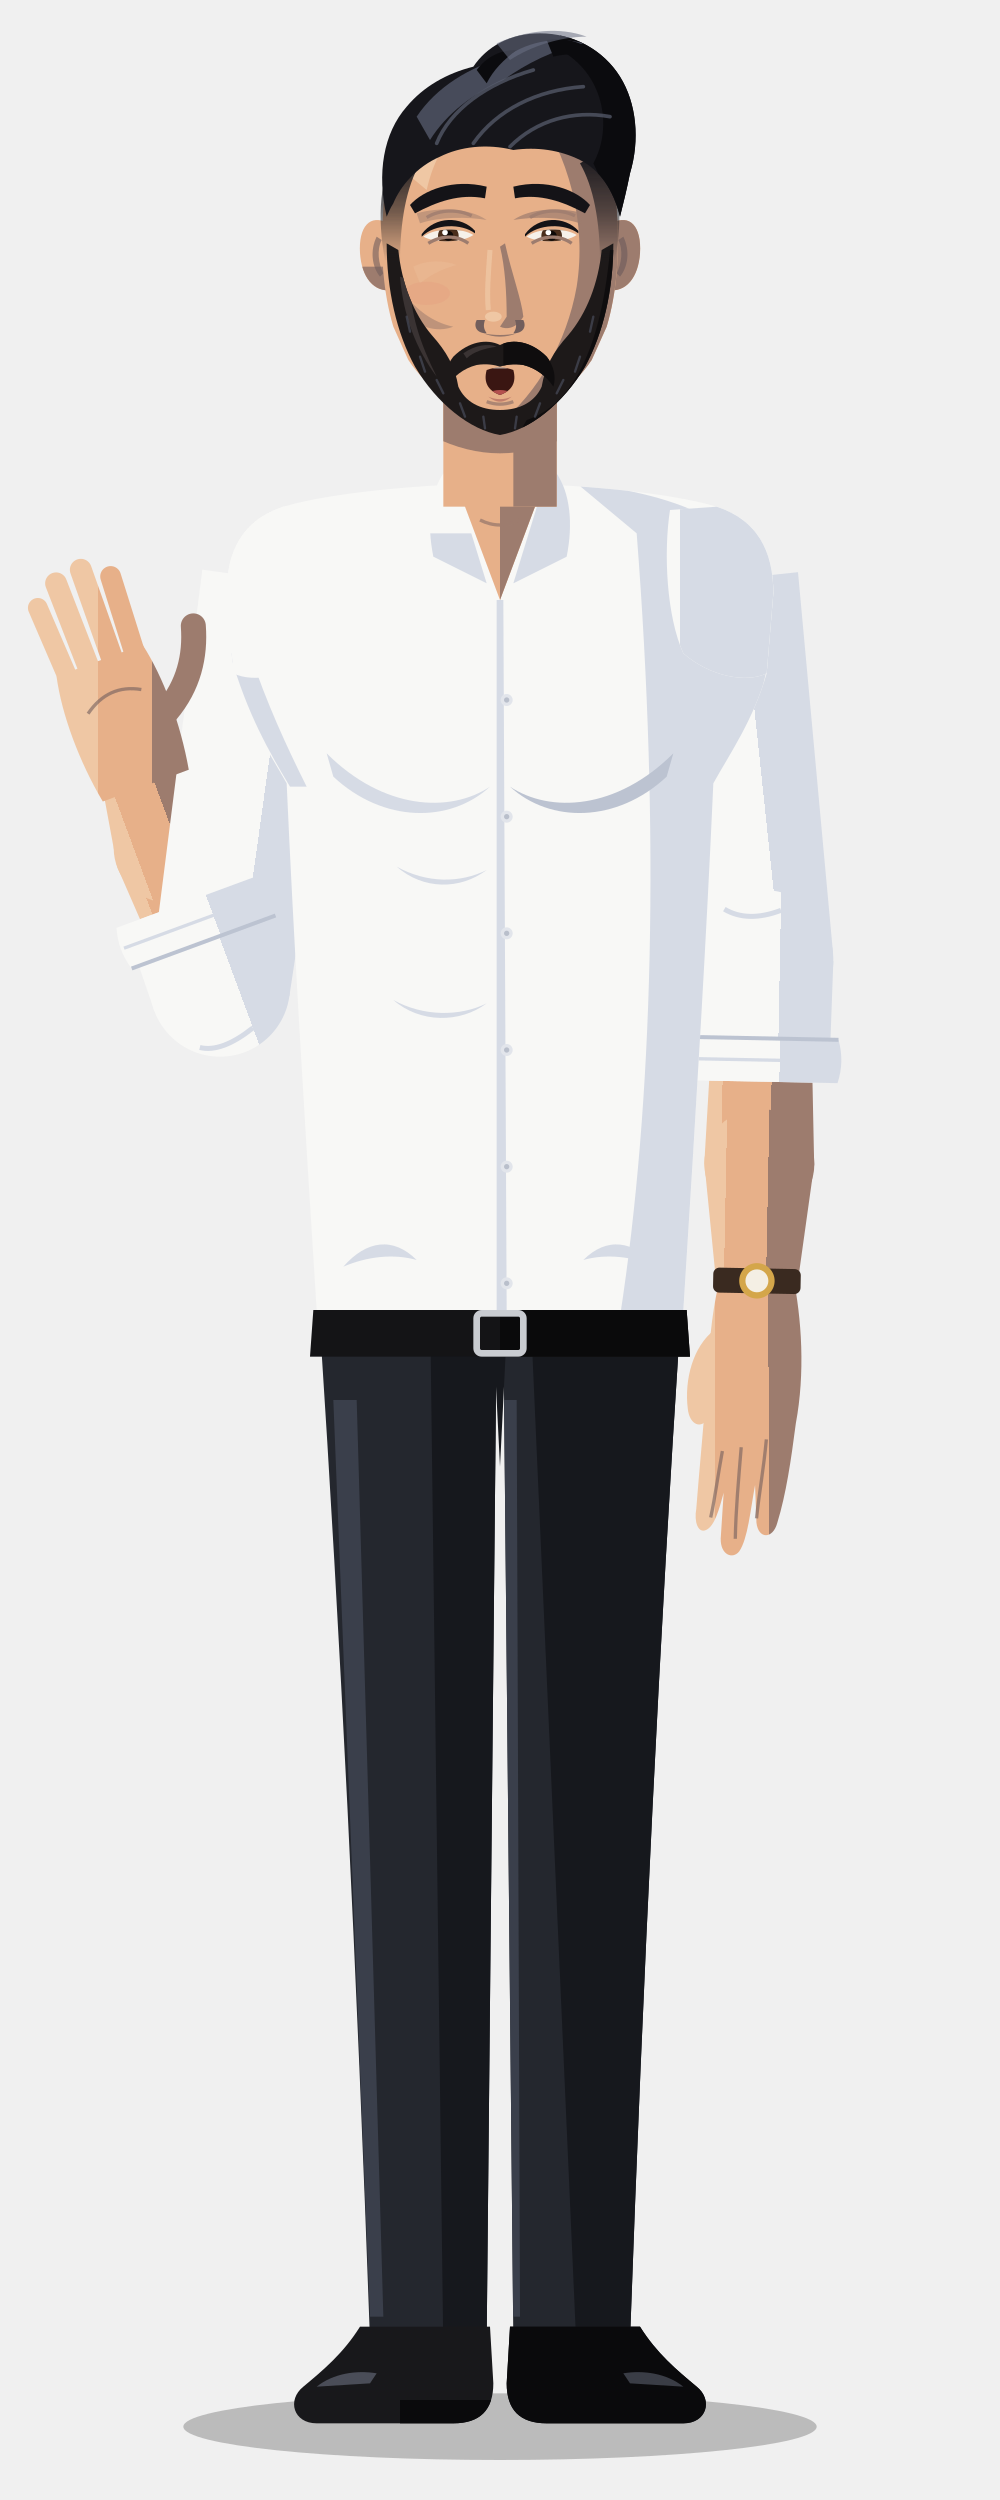
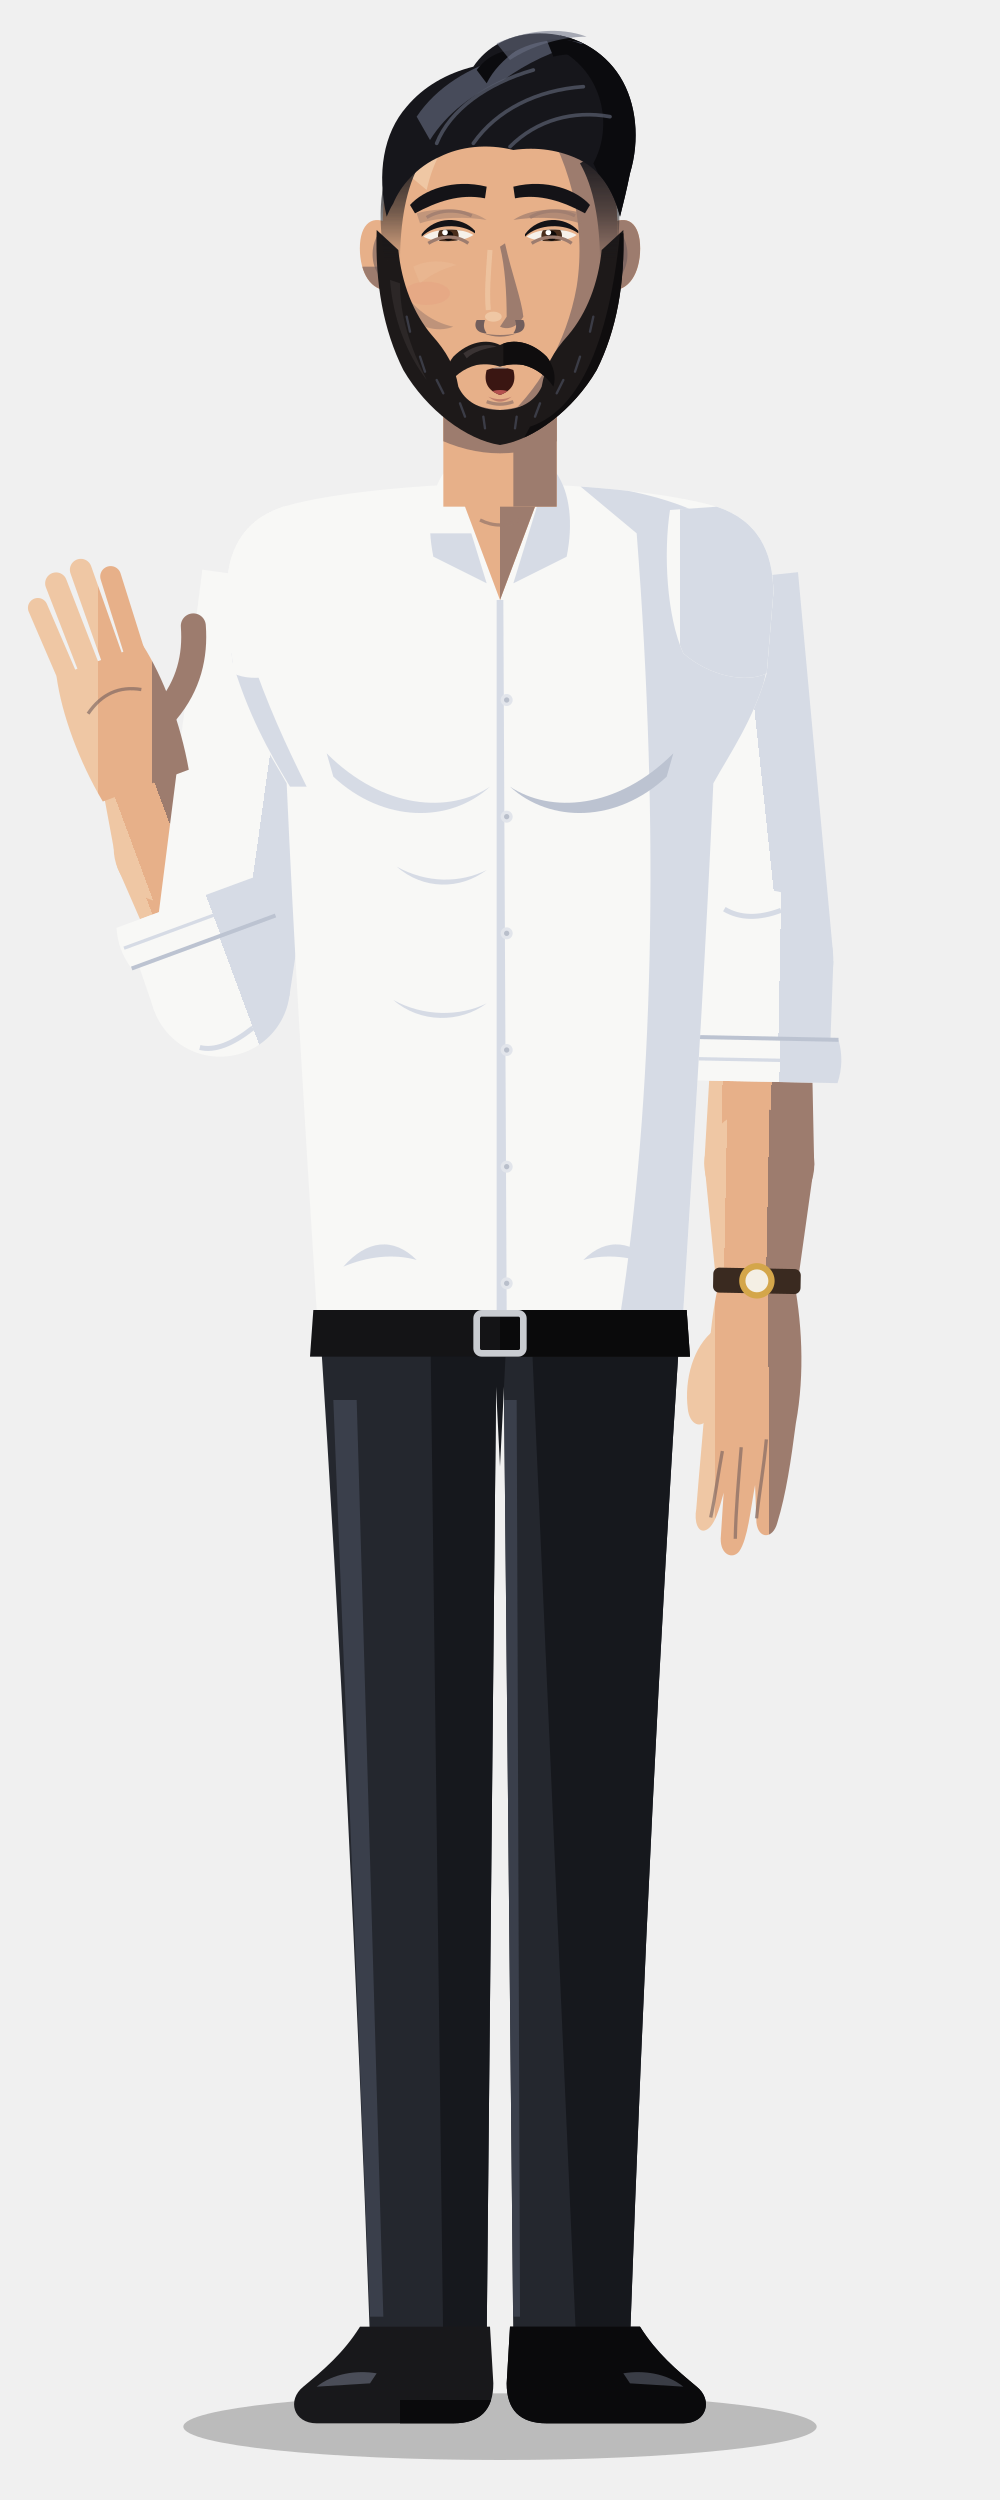
<svg xmlns="http://www.w3.org/2000/svg" viewBox="0 0 600 1500" width="600" height="1500">
  <defs>
    <linearGradient id="fade" x1="0" y1="0" x2="0" y2="1">
      <stop offset="0" stop-color="#16161b" stop-opacity="1" />
      <stop offset="0.55" stop-color="#16161b" stop-opacity="0.55" />
      <stop offset="1" stop-color="#16161b" stop-opacity="0" />
    </linearGradient>
    <clipPath id="c1">
      <path d="M192,796 L298,796 L292,1404 L222,1404 C214,1180 204,980 192,796 Z" />
    </clipPath>
    <clipPath id="c2">
      <path d="M 408,796 L 302,796 L 308,1404 L 378,1404 C 386,1180 396,980 408,796 Z" />
    </clipPath>
    <clipPath id="c3">
      <path d="M216,1396 L294,1396 L296,1430 C296,1446 288,1454 272,1454 L190,1454 C176,1454 172,1440 182,1432 C194,1422 206,1412 216,1396 Z" />
    </clipPath>
    <clipPath id="c4">
      <path d="M 384,1396 L 306,1396 L 304,1430 C 304,1446 312,1454 328,1454 L 410,1454 C 424,1454 428,1440 418,1432 C 406,1422 394,1412 384,1396 Z" />
    </clipPath>
    <linearGradient id="g5" gradientUnits="userSpaceOnUse" x1="77.1" y1="535.8" x2="137.2" y2="513.6">
      <stop offset="0" stop-color="#efc7a4" />
      <stop offset="0.14" stop-color="#efc7a4" />
      <stop offset="0.14" stop-color="#e7b089" />
      <stop offset="0.6" stop-color="#e7b089" />
      <stop offset="0.6" stop-color="#9d7c6e" />
      <stop offset="1" stop-color="#9d7c6e" />
    </linearGradient>
    <linearGradient id="g6" gradientUnits="userSpaceOnUse" x1="64.4" y1="488.3" x2="116.0" y2="469.2">
      <stop offset="0" stop-color="#efc7a4" />
      <stop offset="0.14" stop-color="#efc7a4" />
      <stop offset="0.14" stop-color="#e7b089" />
      <stop offset="0.6" stop-color="#e7b089" />
      <stop offset="0.6" stop-color="#9d7c6e" />
      <stop offset="1" stop-color="#9d7c6e" />
    </linearGradient>
    <linearGradient id="g7" gradientUnits="userSpaceOnUse" x1="105.9" y1="464.0" x2="192.1" y2="476.0">
      <stop offset="0" stop-color="#f8f8f6" />
      <stop offset="0.62" stop-color="#f8f8f6" />
      <stop offset="0.62" stop-color="#d6dbe5" />
      <stop offset="1" stop-color="#d6dbe5" />
    </linearGradient>
    <linearGradient id="g8" gradientUnits="userSpaceOnUse" x1="85.9" y1="586.9" x2="163.7" y2="558.1">
      <stop offset="0" stop-color="#f8f8f6" />
      <stop offset="0.62" stop-color="#f8f8f6" />
      <stop offset="0.62" stop-color="#d6dbe5" />
      <stop offset="1" stop-color="#d6dbe5" />
    </linearGradient>
    <linearGradient id="g9" gradientUnits="userSpaceOnUse" x1="74.4" y1="568.9" x2="160.8" y2="537.1">
      <stop offset="0" stop-color="#f8f8f6" />
      <stop offset="0.62" stop-color="#f8f8f6" />
      <stop offset="0.62" stop-color="#d6dbe5" />
      <stop offset="1" stop-color="#d6dbe5" />
    </linearGradient>
    <linearGradient id="g10" gradientUnits="userSpaceOnUse" x1="26.3" y1="9.7" x2="-26.3" y2="-9.7">
      <stop offset="0" stop-color="#efc7a4" />
      <stop offset="0.14" stop-color="#efc7a4" />
      <stop offset="0.14" stop-color="#e7b089" />
      <stop offset="0.6" stop-color="#e7b089" />
      <stop offset="0.6" stop-color="#9d7c6e" />
      <stop offset="1" stop-color="#9d7c6e" />
    </linearGradient>
    <linearGradient id="g11" gradientUnits="userSpaceOnUse" x1="424.1" y1="673.0" x2="488.0" y2="674.3">
      <stop offset="0" stop-color="#efc7a4" />
      <stop offset="0.14" stop-color="#efc7a4" />
      <stop offset="0.14" stop-color="#e7b089" />
      <stop offset="0.6" stop-color="#e7b089" />
      <stop offset="0.6" stop-color="#9d7c6e" />
      <stop offset="1" stop-color="#9d7c6e" />
    </linearGradient>
    <linearGradient id="g12" gradientUnits="userSpaceOnUse" x1="427.1" y1="743.6" x2="482.1" y2="744.7">
      <stop offset="0" stop-color="#efc7a4" />
      <stop offset="0.14" stop-color="#efc7a4" />
      <stop offset="0.14" stop-color="#e7b089" />
      <stop offset="0.6" stop-color="#e7b089" />
      <stop offset="0.6" stop-color="#9d7c6e" />
      <stop offset="1" stop-color="#9d7c6e" />
    </linearGradient>
    <linearGradient id="g13" gradientUnits="userSpaceOnUse" x1="402.7" y1="466.6" x2="489.3" y2="457.4">
      <stop offset="0" stop-color="#f8f8f6" />
      <stop offset="0.62" stop-color="#f8f8f6" />
      <stop offset="0.62" stop-color="#d6dbe5" />
      <stop offset="1" stop-color="#d6dbe5" />
    </linearGradient>
    <linearGradient id="g14" gradientUnits="userSpaceOnUse" x1="415.9" y1="605.2" x2="498.9" y2="606.8">
      <stop offset="0" stop-color="#f8f8f6" />
      <stop offset="0.62" stop-color="#f8f8f6" />
      <stop offset="0.62" stop-color="#d6dbe5" />
      <stop offset="1" stop-color="#d6dbe5" />
    </linearGradient>
    <linearGradient id="g15" gradientUnits="userSpaceOnUse" x1="410.8" y1="635.1" x2="502.8" y2="636.9">
      <stop offset="0" stop-color="#f8f8f6" />
      <stop offset="0.62" stop-color="#f8f8f6" />
      <stop offset="0.62" stop-color="#d6dbe5" />
      <stop offset="1" stop-color="#d6dbe5" />
    </linearGradient>
    <linearGradient id="g16" gradientUnits="userSpaceOnUse" x1="28.0" y1="0.6" x2="-28.0" y2="-0.6">
      <stop offset="0" stop-color="#efc7a4" />
      <stop offset="0.14" stop-color="#efc7a4" />
      <stop offset="0.14" stop-color="#e7b089" />
      <stop offset="0.6" stop-color="#e7b089" />
      <stop offset="0.6" stop-color="#9d7c6e" />
      <stop offset="1" stop-color="#9d7c6e" />
    </linearGradient>
    <clipPath id="c17">
      <path d="M300,290 C268,290 204,294 170,304 C146,312 136,330 136,356 L140,404 C148,432 162,452 172,470 C176,560 182,660 190,786 L410,786 C418,660 424,560 428,470 C438,452 452,432 460,404 L464,356 C464,330 454,312 430,304 C396,294 332,290 300,290 Z" />
    </clipPath>
    <clipPath id="c18">
      <path d="M276,296 L324,296 L300,360 Z" />
    </clipPath>
    <clipPath id="c19">
      <path d="M266,284 C258,296 256,314 260,334 L292,350 L276,298 Z" />
    </clipPath>
    <clipPath id="c20">
      <path d="M 334,284 C 342,296 344,314 340,334 L 308,350 L 324,298 Z" />
    </clipPath>
    <clipPath id="c21">
      <path d="M188,786 L412,786 L414,814 L186,814 Z" />
    </clipPath>
    <clipPath id="c22">
      <path d="M170,304 C146,312 136,330 136,356 L140,404 C152,410 174,406 190,392 C200,370 202,332 198,306 Z" />
    </clipPath>
    <clipPath id="c23">
      <path d="M 430,304 C 454,312 464,330 464,356 L 460,404 C 448,410 426,406 410,392 C 400,370 398,332 402,306 Z" />
    </clipPath>
    <clipPath id="c24">
      <path d="M233,134 C222,128 215,136 216,152 C217,166 224,176 236,174 Z" />
    </clipPath>
    <clipPath id="c25">
      <path d="M 367,134 C 378,128 385,136 384,152 C 383,166 376,176 364,174 Z" />
    </clipPath>
    <clipPath id="c26">
      <path d="M266,220 L266,304 L334,304 L334,220 Z" />
    </clipPath>
    <clipPath id="c27">
-       <path d="M300,64 C341,64 369,88 370,126 C372,152 370,176 364,196 L355,216 C343,234 324,247 300,249 C276,247 257,234 245,216 L236,196 C230,176 228,152 230,126 C231,88 259,64 300,64 Z" />
+       <path d="M300,64 C341,64 369,88 370,126 C372,152 368,176 360,196 L351,214 C340,232 322,244 300,246 C278,244 260,232 249,214 L240,196 C232,176 228,152 230,126 C231,88 259,64 300,64 Z" />
    </clipPath>
    <clipPath id="c28">
      <path d="M254,142 C261,136.5 277,136.5 284,141 C277,145.85 261,145.85 254,142 Z" />
    </clipPath>
    <clipPath id="c29">
      <path d="M316,142 C323,136.5 339,136.5 346,141 C339,145.85 323,145.85 316,142 Z" />
    </clipPath>
    <clipPath id="c30">
-       <path d="M232,146 C232,174 238,200 249,220 C262,242 282,258 300,261 C318,258 338,242 351,220 C362,200 368,174 368,146 L361,150 C359,170 352,188 341,201 C332,211 327,220 325,232 C321,241 312,246 300,246 C288,246 279,241 275,232 C273,220 268,211 259,201 C248,188 241,170 239,150 Z" />
+       <path d="M226,138 C225,170 230,198 242,222 C256,246 280,264 300,267 C320,264 344,246 358,222 C370,198 375,170 374,138 L361,150 C359,170 352,188 341,201 C332,211 327,220 325,232 C321,241 312,246 300,246 C288,246 279,241 275,232 C273,220 268,211 259,201 C248,188 241,170 239,150 Z" />
    </clipPath>
    <clipPath id="c31">
      <path d="M272,214 C281,205 292,203 300,207 C308,203 319,205 328,214 C332,219 334,226 332,232 C328,226 322,221 314,219 C308,218 303,219 300,220 C297,219 292,218 286,219 C278,221 272,226 268,232 C266,226 268,219 272,214 Z" />
    </clipPath>
    <clipPath id="c32">
      <path d="M292,222 Q300,219 308,222 Q311,233 300,237 Q289,233 292,222 Z" />
    </clipPath>
    <clipPath id="c33">
      <path d="M232,130 C226,104 230,80 244,64 C254,52 268,44 284,40 C292,28 306,20 324,20 C344,20 362,30 372,46 C382,62 384,84 378,104 C376,114 374,122 372,130 C368,114 360,102 348,96 C336,90 322,88 308,90 C292,86 276,88 264,94 C250,100 240,112 236,122 C234,125 233,128 232,130 Z" />
    </clipPath>
  </defs>
  <ellipse cx="300" cy="1456" rx="190" ry="20" fill="#000" opacity="0.22" />
  <path d="M192,796 L298,796 L292,1404 L222,1404 C214,1180 204,980 192,796 Z" fill="#24272e" />
  <g clip-path="url(#c1)">
    <path d="M258,780 L304,780 L300,1412 L266,1412 Z" fill="#16181d" />
    <path d="M200,840 L214,840 L230,1390 L222,1390 Z" fill="#3a3f4b" />
  </g>
  <path d="M 408,796 L 302,796 L 308,1404 L 378,1404 C 386,1180 396,980 408,796 Z" fill="#24272e" />
  <g clip-path="url(#c2)">
    <path d="M318,780 L420,780 L420,1412 L346,1412 Z" fill="#16181d" />
    <path d="M 310,840 L 302,840 L 306,1390 L 312,1390 Z" fill="#3a3f4b" />
  </g>
  <path d="M296,800 L300,880 L304,800 Z" fill="#16181d" />
  <path d="M216,1396 L294,1396 L296,1430 C296,1446 288,1454 272,1454 L190,1454 C176,1454 172,1440 182,1432 C194,1422 206,1412 216,1396 Z" fill="#18181b" />
  <g clip-path="url(#c3)">
    <path d="M240,1440 L300,1440 L300,1460 L240,1460 Z" fill="#0a0a0c" />
    <path d="M190,1432 C200,1424 214,1422 226,1424 L222,1430 Z" fill="#4a4d58" />
  </g>
  <path d="M 384,1396 L 306,1396 L 304,1430 C 304,1446 312,1454 328,1454 L 410,1454 C 424,1454 428,1440 418,1432 C 406,1422 394,1412 384,1396 Z" fill="#18181b" />
  <g clip-path="url(#c4)">
    <path d="M300,1380 L440,1380 L440,1460 L300,1460 Z" fill="#0a0a0c" />
    <path d="M 410,1432 C 400,1424 386,1422 374,1424 L 378,1430 Z" fill="#3a3d46" />
  </g>
  <path d="M84.0,551.5 L70.3,520.1 L132.2,497.2 L142.2,530.1 Z" fill="url(#g5)" />
  <circle cx="101.2" cy="508.6" r="33.0" fill="url(#g6)" />
  <path d="M70.3,520.1 L58.5,456.5 L99.8,441.2 L132.2,497.2 Z" fill="url(#g6)" />
  <path d="M121.4,341.8 L90.4,586.2 L173.6,597.8 L210.6,354.2 Z" fill="url(#g7)" />
  <circle cx="132.0" cy="592.0" r="42.0" fill="url(#g8)" />
  <path d="M92.6,606.5 L79.1,567.2 L156.1,538.8 L171.4,577.5 Z" fill="url(#g8)" />
  <path d="M165.3,549.3 Q164.5,535.7 156.2,524.9 L69.9,556.7 Q70.7,570.3 79.0,581.1 Z" fill="url(#g9)" />
  <path d="M165.3,549.3 L79.0,581.1" stroke="#bcc3d1" stroke-width="2.4" />
  <path d="M160.8,537.1 L74.4,568.9" stroke="#d6dbe5" stroke-width="2" />
  <path d="M119.9,628.5 q13.1,3.2 31.9,-11.8" fill="none" stroke="#d6dbe5" stroke-width="3" />
  <g transform="translate(84.0,462.0) rotate(159.7)">
    <g transform="scale(1.25,1.25)">
      <path d="M-22,-8 C-26,14 -26,38 -22,56 L22,56 C26,38 26,14 22,-8 Z" fill="url(#g10)" />
      <path d="M-17,52 L-19.0,92" stroke="url(#g10)" stroke-width="10" stroke-linecap="round" />
      <path d="M-6,52 L-6.7,100" stroke="url(#g10)" stroke-width="10.5" stroke-linecap="round" />
      <path d="M6,52 L6.7,98" stroke="url(#g10)" stroke-width="10.5" stroke-linecap="round" />
      <path d="M17,52 L19.0,90" stroke="url(#g10)" stroke-width="9.5" stroke-linecap="round" />
      <path d="M-22,22 C-36,30 -44,42 -48,56" stroke="url(#g10)" stroke-width="12" stroke-linecap="round" fill="none" />
      <path d="M-14,36 Q0,44 14,34" fill="none" stroke="#725e5c" stroke-width="1.6" opacity="0.6" />
    </g>
  </g>
  <path d="M425.5,648.4 L422.6,697.7 L488.5,699.0 L487.5,649.6 Z" fill="url(#g11)" />
  <circle cx="455.6" cy="698.3" r="33.0" fill="url(#g12)" />
  <path d="M422.6,697.7 L431.7,789.6 L475.7,790.4 L488.5,699.0 Z" fill="url(#g12)" />
  <path d="M389.2,352.7 L416.2,580.4 L499.8,571.6 L478.8,343.3 Z" fill="url(#g13)" />
  <circle cx="458.0" cy="576.0" r="42.0" fill="url(#g14)" />
  <path d="M416.0,575.2 L415.8,635.2 L497.8,636.8 L500.0,576.8 Z" fill="url(#g14)" />
  <path d="M503.1,623.9 Q506.8,637.0 502.5,649.9 L410.5,648.1 Q406.8,635.0 411.1,622.1 Z" fill="url(#g15)" />
  <path d="M503.1,623.9 L411.1,622.1" stroke="#bcc3d1" stroke-width="2.4" />
  <path d="M502.8,636.9 L410.8,635.1" stroke="#d6dbe5" stroke-width="2" />
  <path d="M434.6,545.5 q14.0,8.3 34.0,0.7" fill="none" stroke="#d6dbe5" stroke-width="3" />
  <g transform="translate(454.0,776.0) rotate(1.1)">
    <g transform="scale(-1.25,1.25)">
      <path d="M-17,-10 C-22,12 -24,38 -20,62 C-18,80 -16,96 -12,110 C-10,118 -3,118 -2,110 L-1,92 C1,104 2,118 6,124 C9,128 15,126 15,118 L14,96 C16,104 18,112 22,114 C26,116 28,110 27,104 C26,86 24,62 23,40 C22,20 21,6 17,-10 Z" fill="url(#g16)" />
      <path d="M20,18 C30,26 34,42 32,56 C31,64 25,66 22,60 C22,48 20,36 16,28 Z" fill="url(#g16)" />
      <path d="M-6,70 C-5,84 -3,96 -2,108 M6,74 C7,90 8,104 8,118 M15,76 C17,88 18,98 20,108" fill="none" stroke="#725e5c" stroke-width="1.6" opacity="0.6" />
      <rect x="-21" y="-12" width="42" height="12" rx="3" fill="#3a2a20" />
      <circle cx="0" cy="-6" r="8.5" fill="#d4a64a" />
      <circle cx="0" cy="-6" r="5.5" fill="#f4efe4" />
    </g>
  </g>
  <path d="M300,290 C268,290 204,294 170,304 C146,312 136,330 136,356 L140,404 C148,432 162,452 172,470 C176,560 182,660 190,786 L410,786 C418,660 424,560 428,470 C438,452 452,432 460,404 L464,356 C464,330 454,312 430,304 C396,294 332,290 300,290 Z" fill="#f8f8f6" />
  <g clip-path="url(#c17)">
    <path d="M346,290 C406,296 466,316 464,374 C460,422 444,450 430,474 L414,790 L372,790 C392,660 396,500 382,320 Z" fill="#d6dbe5" />
    <path d="M138,392 C148,428 162,452 174,472 L184,472 C172,448 160,422 150,392 Z" fill="#d6dbe5" />
  </g>
  <path d="M196,452 C230,486 270,488 294,472 C270,494 230,494 200,466 Z" fill="#d6dbe5" />
  <path d="M404,452 C370,486 330,488 306,472 C330,494 370,494 400,466 Z" fill="#bcc3d1" />
  <path d="M236,600 C254,610 276,610 292,602 C276,614 252,614 236,600 Z" fill="#d6dbe5" />
  <path d="M206,760 C220,744 236,742 250,756 C236,752 220,754 206,760 Z" fill="#d6dbe5" />
  <path d="M350,756 C364,742 380,744 394,760 C380,754 364,752 350,756 Z" fill="#d6dbe5" />
  <path d="M238,520 C256,530 276,530 292,522 C276,534 254,534 238,520 Z" fill="#d6dbe5" />
  <path d="M276,296 L324,296 L300,360 Z" fill="#e7b089" />
  <g clip-path="url(#c18)">
    <path d="M300,290 L330,290 L300,364 Z" fill="#9d7c6e" />
  </g>
  <path d="M288,312 Q300,318 312,312" fill="none" stroke="#9d7c6e" stroke-width="2" opacity="0.8" />
  <path d="M266,284 C258,296 256,314 260,334 L292,350 L276,298 Z" fill="#f8f8f6" />
  <g clip-path="url(#c19)">
    <path d="M256,320 L292,320 L292,352 L256,352 Z" fill="#d6dbe5" />
  </g>
  <path d="M 334,284 C 342,296 344,314 340,334 L 308,350 L 324,298 Z" fill="#f8f8f6" />
  <g clip-path="url(#c20)">
    <path d="M 334,284 C 342,296 344,314 340,334 L 308,350 L 324,298 Z" fill="#d6dbe5" />
  </g>
  <path d="M268,286 Q300,280 332,286 L326,292 Q300,288 274,292 Z" fill="#d6dbe5" />
  <path d="M298,360 L302,360 L304,786 L298,786 Z" fill="#d6dbe5" />
  <circle cx="304" cy="420" r="3.6" fill="#e2e5eb" />
  <circle cx="304" cy="420" r="1.6" fill="#b9bfcb" />
  <circle cx="304" cy="490" r="3.6" fill="#e2e5eb" />
  <circle cx="304" cy="490" r="1.6" fill="#b9bfcb" />
  <circle cx="304" cy="560" r="3.6" fill="#e2e5eb" />
  <circle cx="304" cy="560" r="1.6" fill="#b9bfcb" />
  <circle cx="304" cy="630" r="3.6" fill="#e2e5eb" />
  <circle cx="304" cy="630" r="1.6" fill="#b9bfcb" />
  <circle cx="304" cy="700" r="3.6" fill="#e2e5eb" />
  <circle cx="304" cy="700" r="1.6" fill="#b9bfcb" />
  <circle cx="304" cy="770" r="3.6" fill="#e2e5eb" />
  <circle cx="304" cy="770" r="1.6" fill="#b9bfcb" />
  <path d="M188,786 L412,786 L414,814 L186,814 Z" fill="#141416" />
  <g clip-path="url(#c21)">
    <path d="M300,780 L420,780 L420,820 L300,820 Z" fill="#0a0a0b" />
  </g>
  <rect x="286" y="788" width="28" height="24" rx="3" fill="none" stroke="#c9ccd1" stroke-width="4" />
  <path d="M170,304 C146,312 136,330 136,356 L140,404 C152,410 174,406 190,392 C200,370 202,332 198,306 Z" fill="#f8f8f6" />
  <path d="M 430,304 C 454,312 464,330 464,356 L 460,404 C 448,410 426,406 410,392 C 400,370 398,332 402,306 Z" fill="#f8f8f6" />
  <g clip-path="url(#c23)">
    <path d="M408,290 L470,290 L470,420 L408,420 Z" fill="#d6dbe5" />
  </g>
  <path d="M233,134 C222,128 215,136 216,152 C217,166 224,176 236,174 Z" fill="#e7b089" />
  <g clip-path="url(#c24)">
    <path d="M200,160 L240,160 L240,190 L200,190 Z" fill="#9d7c6e" />
  </g>
  <path d="M 367,134 C 378,128 385,136 384,152 C 383,166 376,176 364,174 Z" fill="#e7b089" />
  <g clip-path="url(#c25)">
    <path d="M360,120 L400,120 L400,190 L360,190 Z" fill="#9d7c6e" />
  </g>
  <path d="M226,142 C222,150 223,160 228,166 L230,164 C227,158 226,150 229,144 Z" fill="#725e5c" opacity="0.6" />
  <path d="M 374,142 C 378,150 377,160 372,166 L 370,164 C 373,158 374,150 371,144 Z" fill="#725e5c" opacity="0.7" />
  <path d="M266,220 L266,304 L334,304 L334,220 Z" fill="#e7b089" />
  <g clip-path="url(#c26)">
    <path d="M308,210 L340,210 L340,310 L308,310 Z" fill="#9d7c6e" />
    <path d="M260,210 L340,210 L340,262 Q300,282 260,262 Z" fill="#9d7c6e" />
  </g>
-   <path d="M300,64 C341,64 369,88 370,126 C372,152 370,176 364,196 L355,216 C343,234 324,247 300,249 C276,247 257,234 245,216 L236,196 C230,176 228,152 230,126 C231,88 259,64 300,64 Z" fill="#e7b089" />
+   <path d="M300,64 C341,64 369,88 370,126 C372,152 368,176 360,196 L351,214 C340,232 322,244 300,246 C278,244 260,232 249,214 L240,196 C232,176 228,152 230,126 C231,88 259,64 300,64 Z" fill="#e7b089" />
  <g clip-path="url(#c27)">
    <path d="M318,60 C352,70 376,96 376,130 C378,170 368,204 350,228 C336,244 318,252 300,254 C322,236 340,206 346,172 C352,134 342,94 318,60 Z" fill="#9d7c6e" />
    <path d="M244,104 C250,86 264,74 282,70 C268,82 260,96 256,114 Z" fill="#efc7a4" />
  </g>
  <path d="M248,160 C256,156 266,156 274,159 C266,161 258,165 252,170 Z" fill="#efc7a4" opacity="0.25" />
  <path d="M244,178 C252,188 262,194 272,196 C262,200 250,196 244,188 Z" fill="#9d7c6e" opacity="0.55" />
  <ellipse cx="256" cy="176" rx="14" ry="7" fill="#e07e70" opacity="0.14" />
  <path d="M246,123 C254,114 272,107 292,112 L291,119 C276,116 262,121 249,128 Z" fill="#141317" />
  <path d="M 354,123 C 346,114 328,107 308,112 L 309,119 C 324,116 338,121 351,128 Z" fill="#141317" />
  <path d="M250,128 C264,124 282,125 292,132 C280,130 264,130 252,134 Z" fill="#9d7c6e" opacity="0.5" />
  <path d="M 350,128 C 336,124 318,125 308,132 C 320,130 336,130 348,134 Z" fill="#9d7c6e" opacity="0.7" />
  <path d="M254,142 C261,136.5 277,136.5 284,141 C277,145.85 261,145.85 254,142 Z" fill="#f6f1ea" />
  <g clip-path="url(#c28)">
    <circle cx="269" cy="141.5" r="6.2" fill="#4a2e1c" />
    <circle cx="269" cy="141.5" r="3" fill="#0e0907" />
    <circle cx="267" cy="139.5" r="1.7" fill="#fff" />
    <rect x="249" y="120" width="40" height="18.5" fill="#000" opacity="0.14" />
  </g>
  <path d="M253,142 C261,134.0 277,134.0 285,140 L285,138.5 C277,129.5 261,129.5 253,140.5 Z" fill="#141317" />
  <path d="M256,130.5 C264,125.5 275,125.5 283,129.5" fill="none" stroke="#9d7c6e" stroke-width="2" opacity="0.8" />
  <path d="M257,146 C265,141 274,141 281,146" fill="none" stroke="#9d7c6e" stroke-width="2" />
  <path d="M316,142 C323,136.5 339,136.5 346,141 C339,145.85 323,145.85 316,142 Z" fill="#f6f1ea" />
  <g clip-path="url(#c29)">
    <circle cx="331" cy="141.5" r="6.2" fill="#4a2e1c" />
    <circle cx="331" cy="141.5" r="3" fill="#0e0907" />
    <circle cx="329" cy="139.5" r="1.7" fill="#fff" />
    <rect x="311" y="120" width="40" height="18.5" fill="#000" opacity="0.14" />
  </g>
  <path d="M315,142 C323,134.0 339,134.0 347,140 L347,138.5 C339,129.5 323,129.5 315,140.5 Z" fill="#141317" />
  <path d="M318,130.5 C326,125.5 337,125.5 345,129.5" fill="none" stroke="#9d7c6e" stroke-width="2" opacity="0.8" />
  <path d="M319,146 C327,141 336,141 343,146" fill="none" stroke="#9d7c6e" stroke-width="2" />
  <path d="M303,146 C307,164 313,180 314,190 C310,197 304,198 300,196 L304,190 C304,176 303,160 300,148 Z" fill="#9d7c6e" />
  <path d="M286,192 C284,196 286,200 292,200 C290,197 290,195 291,192 Z" fill="#725e5c" />
  <path d="M314,192 C316,196 314,200 308,200 C310,197 310,195 309,192 Z" fill="#725e5c" />
  <path d="M290,200 Q300,204 310,200 Q300,202 290,200 Z" fill="#725e5c" opacity="0.7" />
  <ellipse cx="296" cy="190" rx="5" ry="3" fill="#efc7a4" />
  <path d="M294,150 C293,164 292,176 293,186" fill="none" stroke="#efc7a4" stroke-width="3" opacity="0.8" />
-   <path d="M232,146 C232,174 238,200 249,220 C262,242 282,258 300,261 C318,258 338,242 351,220 C362,200 368,174 368,146 L361,150 C359,170 352,188 341,201 C332,211 327,220 325,232 C321,241 312,246 300,246 C288,246 279,241 275,232 C273,220 268,211 259,201 C248,188 241,170 239,150 Z" fill="#1d1919" />
+   <path d="M226,138 C225,170 230,198 242,222 C256,246 280,264 300,267 C320,264 344,246 358,222 C370,198 375,170 374,138 L361,150 C359,170 352,188 341,201 C332,211 327,220 325,232 C321,241 312,246 300,246 C288,246 279,241 275,232 C273,220 268,211 259,201 C248,188 241,170 239,150 Z" fill="#1d1919" />
  <g clip-path="url(#c30)">
-     <path d="M316,252 C340,244 360,216 366,150 L380,150 L380,280 L300,280 Z" fill="#0f0d0e" />
-     <path d="M240,166 C242,190 250,210 262,226 C252,206 246,188 246,168 Z" fill="#3a3333" />
+     <path d="M318,256 C342,248 364,218 372,140 L390,140 L390,290 L300,290 Z" fill="#0f0d0e" />
+     <path d="M234,168 C236,192 244,212 256,228 C246,208 240,190 240,170 Z" fill="#2c2727" />
  </g>
  <path d="M252,214 l3,9" fill="none" stroke="#474b5a" stroke-width="1.4" stroke-linecap="round" stroke-linejoin="round" opacity="0.7" />
  <path d="M262,228 l4,8" fill="none" stroke="#474b5a" stroke-width="1.4" stroke-linecap="round" stroke-linejoin="round" opacity="0.7" />
  <path d="M276,242 l3,8" fill="none" stroke="#474b5a" stroke-width="1.4" stroke-linecap="round" stroke-linejoin="round" opacity="0.7" />
  <path d="M290,250 l1,7" fill="none" stroke="#474b5a" stroke-width="1.4" stroke-linecap="round" stroke-linejoin="round" opacity="0.7" />
  <path d="M244,190 l2,9" fill="none" stroke="#474b5a" stroke-width="1.4" stroke-linecap="round" stroke-linejoin="round" opacity="0.7" />
  <path d="M310,250 l-1,7" fill="none" stroke="#474b5a" stroke-width="1.4" stroke-linecap="round" stroke-linejoin="round" opacity="0.7" />
  <path d="M324,242 l-3,8" fill="none" stroke="#474b5a" stroke-width="1.4" stroke-linecap="round" stroke-linejoin="round" opacity="0.7" />
  <path d="M338,228 l-4,8" fill="none" stroke="#474b5a" stroke-width="1.4" stroke-linecap="round" stroke-linejoin="round" opacity="0.7" />
  <path d="M348,214 l-3,9" fill="none" stroke="#474b5a" stroke-width="1.4" stroke-linecap="round" stroke-linejoin="round" opacity="0.7" />
  <path d="M356,190 l-2,9" fill="none" stroke="#474b5a" stroke-width="1.4" stroke-linecap="round" stroke-linejoin="round" opacity="0.7" />
  <path d="M272,214 C281,205 292,203 300,207 C308,203 319,205 328,214 C332,219 334,226 332,232 C328,226 322,221 314,219 C308,218 303,219 300,220 C297,219 292,218 286,219 C278,221 272,226 268,232 C266,226 268,219 272,214 Z" fill="#1d1919" />
  <g clip-path="url(#c31)">
    <path d="M302,200 L340,200 L340,236 L302,236 Z" fill="#0f0d0e" />
    <path d="M278,212 C285,207 293,206 298,208 C291,209 284,211 280,215 Z" fill="#3a3333" />
  </g>
  <path d="M292,222 Q300,219 308,222 Q311,233 300,237 Q289,233 292,222 Z" fill="#3a1612" />
  <g clip-path="url(#c32)">
    <rect x="278" y="218" width="44" height="3" fill="#f1ece4" />
    <ellipse cx="300" cy="240" rx="10" ry="6" fill="#b4504e" />
  </g>
  <path d="M293,238 Q300,244 307,238 Q300,241 293,238 Z" fill="#c27f6c" />
  <path d="M292,241 Q300,244 308,241" fill="none" stroke="#9d7c6e" stroke-width="2" opacity="0.8" />
  <path d="M231,156 C226,130 228,106 238,90 L252,98 C244,112 240,132 240,158 Z" fill="url(#fade)" />
  <path d="M 369,156 C 374,130 372,106 362,90 L 348,98 C 356,112 360,132 360,158 Z" fill="url(#fade)" />
  <path d="M232,130 C226,104 230,80 244,64 C254,52 268,44 284,40 C292,28 306,20 324,20 C344,20 362,30 372,46 C382,62 384,84 378,104 C376,114 374,122 372,130 C368,114 360,102 348,96 C336,90 322,88 308,90 C292,86 276,88 264,94 C250,100 240,112 236,122 C234,125 233,128 232,130 Z" fill="#16161b" />
  <g clip-path="url(#c33)">
    <path d="M336,18 C368,24 388,52 384,84 C382,104 376,118 372,132 L356,98 C368,76 362,44 336,30 Z" fill="#0b0b0e" />
    <path d="M250,70 C262,52 282,40 304,34 C318,24 336,22 350,26 C332,30 316,38 302,48 C284,56 268,68 258,84 Z" fill="#474b5a" />
  </g>
  <path d="M262,86 C270,66 292,50 320,42" fill="none" stroke="#5a5f70" stroke-width="2.2" stroke-linecap="round" stroke-linejoin="round" opacity="0.7" />
  <path d="M284,86 C298,66 322,54 350,52" fill="none" stroke="#5a5f70" stroke-width="2.2" stroke-linecap="round" stroke-linejoin="round" opacity="0.7" />
  <path d="M306,88 C322,72 344,66 366,70" fill="none" stroke="#5a5f70" stroke-width="2.2" stroke-linecap="round" stroke-linejoin="round" opacity="0.7" />
  <path d="M286,42 C292,34 300,30 310,30 C302,36 296,42 292,50 Z" fill="#0b0b0e" />
  <path d="M328,24 C340,22 352,26 360,34 C350,32 340,32 332,34 Z" fill="#0b0b0e" />
  <path d="M298,26 C316,18 336,16 352,22 C336,22 318,28 306,36 Z" fill="#6a7083" opacity="0.55" />
</svg>
